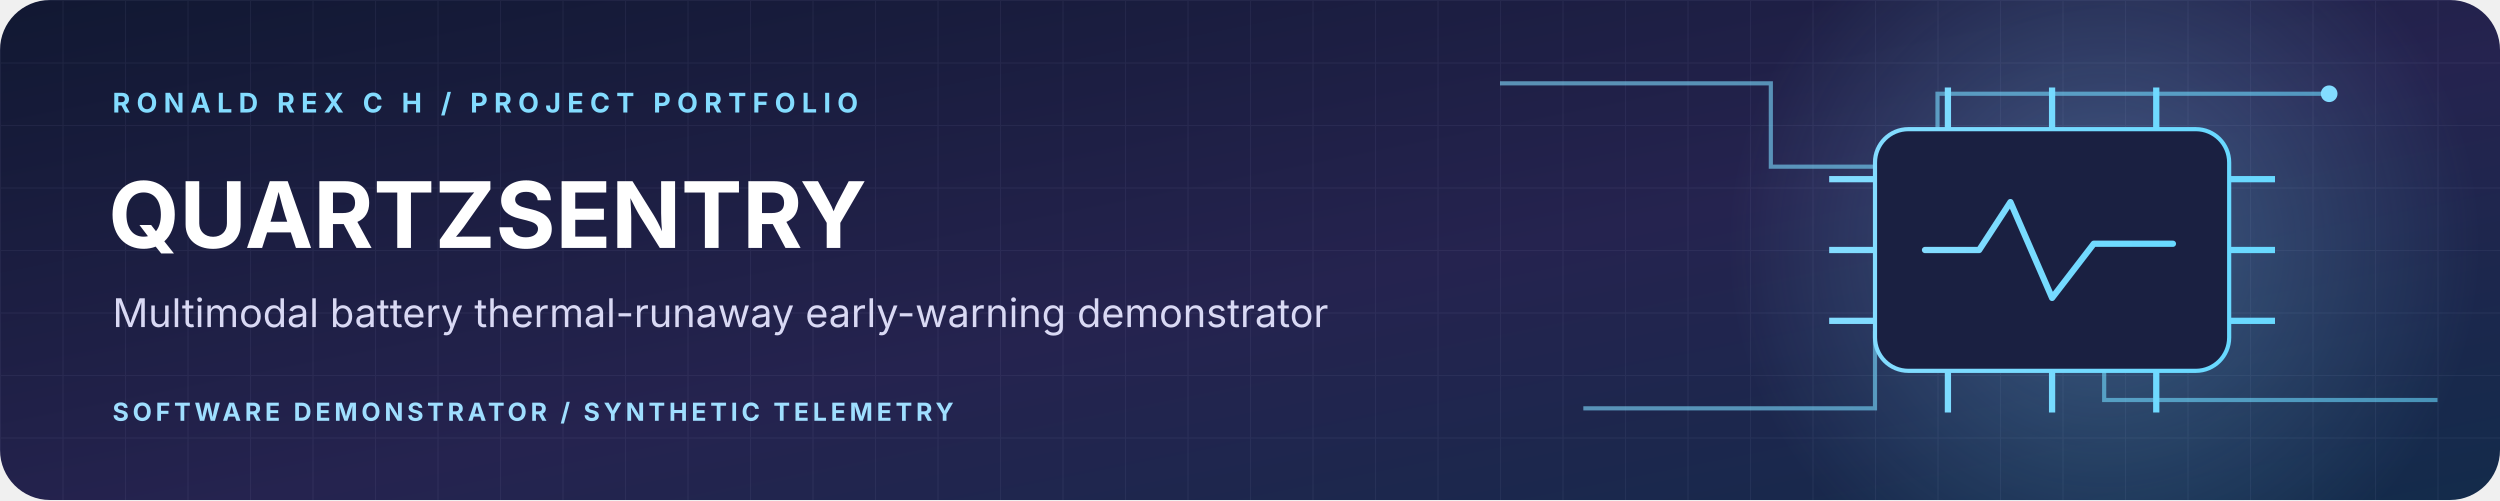
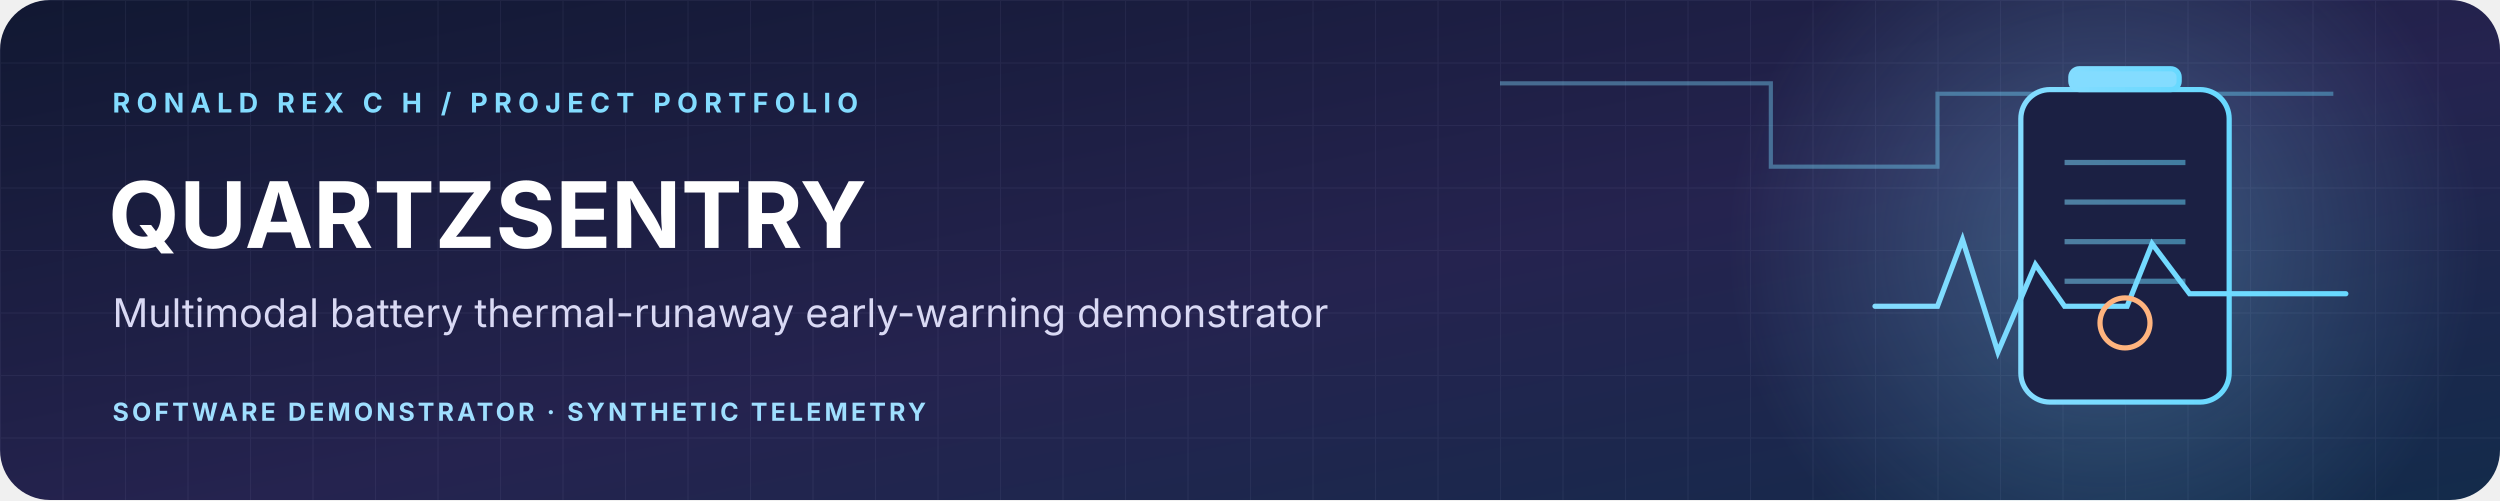
<svg xmlns="http://www.w3.org/2000/svg" width="1200" height="240" viewBox="0 0 1200 240" role="img" aria-label="QUARTZSENTRY — Multimodal battery thermal-runaway early-warning demonstrator">
  <defs>
    <linearGradient id="bg" x1="0" y1="0" x2="1" y2="1">
      <stop stop-color="#111832" />
      <stop offset=".55" stop-color="#25234f" />
      <stop offset="1" stop-color="#132b4b" />
    </linearGradient>
    <linearGradient id="ac">
      <stop stop-color="#83dcff" />
      <stop offset="1" stop-color="#68d9ff" />
    </linearGradient>
    <radialGradient id="gl">
      <stop stop-color="#83dcff" stop-opacity=".3" />
      <stop offset="1" stop-color="#83dcff" stop-opacity="0" />
    </radialGradient>
    <pattern id="grid" width="30" height="30" patternUnits="userSpaceOnUse">
      <path d="M30 0H0V30" fill="none" stroke="#d0ccff" stroke-opacity=".06" />
    </pattern>
  </defs>
  <rect width="1200" height="240" rx="24" fill="url(#bg)" />
  <rect width="1200" height="240" rx="24" fill="url(#grid)" />
  <circle cx="1010" cy="118" r="180" fill="url(#gl)" />
-   <path d="M720 40H850V80H930V45H1120M760 196H900V160H1010V192H1170" fill="none" stroke="url(#ac)" stroke-width="2" stroke-opacity=".6" />
-   <g transform="translate(900 62)" fill="none" stroke="url(#ac)" stroke-width="3">
-     <rect x="0" y="0" width="170" height="116" rx="16" fill="#1a2041" stroke-width="2" />
-     <path d="M24 58h26l15-23 20 46 20-26h38" stroke-linecap="round" stroke-linejoin="round">
-       <animate attributeName="stroke-dasharray" values="0 180;180 0;0 180" dur="5s" repeatCount="indefinite" />
-     </path>
-     <path d="M-22 24H0M-22 58H0M-22 92H0M170 24h22M170 58h22M170 92h22M35 -20V0M85 -20V0M135 -20V0M35 116v20M85 116v20M135 116v20" />
+   <path d="M720 40H850V80H930V45H1120" fill="none" stroke="url(#ac)" stroke-width="2" stroke-opacity=".4" />
+   <g transform="translate(900 35)" fill="none" stroke="url(#ac)" stroke-width="2.5">
+     <rect x="70" y="8" width="100" height="150" rx="14" fill="#1b2043" />
+     <rect x="94" y="-2" width="52" height="10" rx="4" fill="#83dcff" />
+     <path d="M91 43h58M91 62h58M91 81h58M91 100h58" stroke-opacity=".5" />
+     <path d="M0 112h30l12-32 17 54 18-42 14 20h30l12-30 18 24h75" stroke-linecap="round" />
+     <circle cx="120" cy="120" r="12" stroke="#ffb47e">
+       <animate attributeName="r" values="8;15;8" dur="2.5s" repeatCount="indefinite" />
+     </circle>
  </g>
  <g font-family="Inter,Segoe UI,Arial,sans-serif">
-     <text x="54" y="54" fill="#83dcff" font-size="13" font-weight="700" letter-spacing="3">RONALD REX C H  /  PROJECT PORTFOLIO</text>
+     <text x="54" y="54" fill="#83dcff" font-size="13" font-weight="700" letter-spacing="3">RONALD REX C H / PROJECT PORTFOLIO</text>
    <text x="52" y="119" fill="#fff" font-size="44" font-weight="750">QUARTZSENTRY</text>
    <text x="54" y="157" fill="#d9d9f4" font-size="19">Multimodal battery thermal-runaway early-warning demonstrator</text>
-     <text x="54" y="202" fill="#9fdfff" font-size="12" font-weight="700" letter-spacing="1.8">SOFTWARE DEMONSTRATOR  /  SYNTHETIC TELEMETRY</text>
+     <text x="54" y="202" fill="#9fdfff" font-size="12" font-weight="700" letter-spacing="1.5">SOFTWARE DEMONSTRATOR · SYNTHETIC TELEMETRY</text>
  </g>
-   <circle cx="1118" cy="45" r="4" fill="#83dcff">
-     <animate attributeName="opacity" values=".2;1;.2" dur="2.6s" repeatCount="indefinite" />
-   </circle>
</svg>
